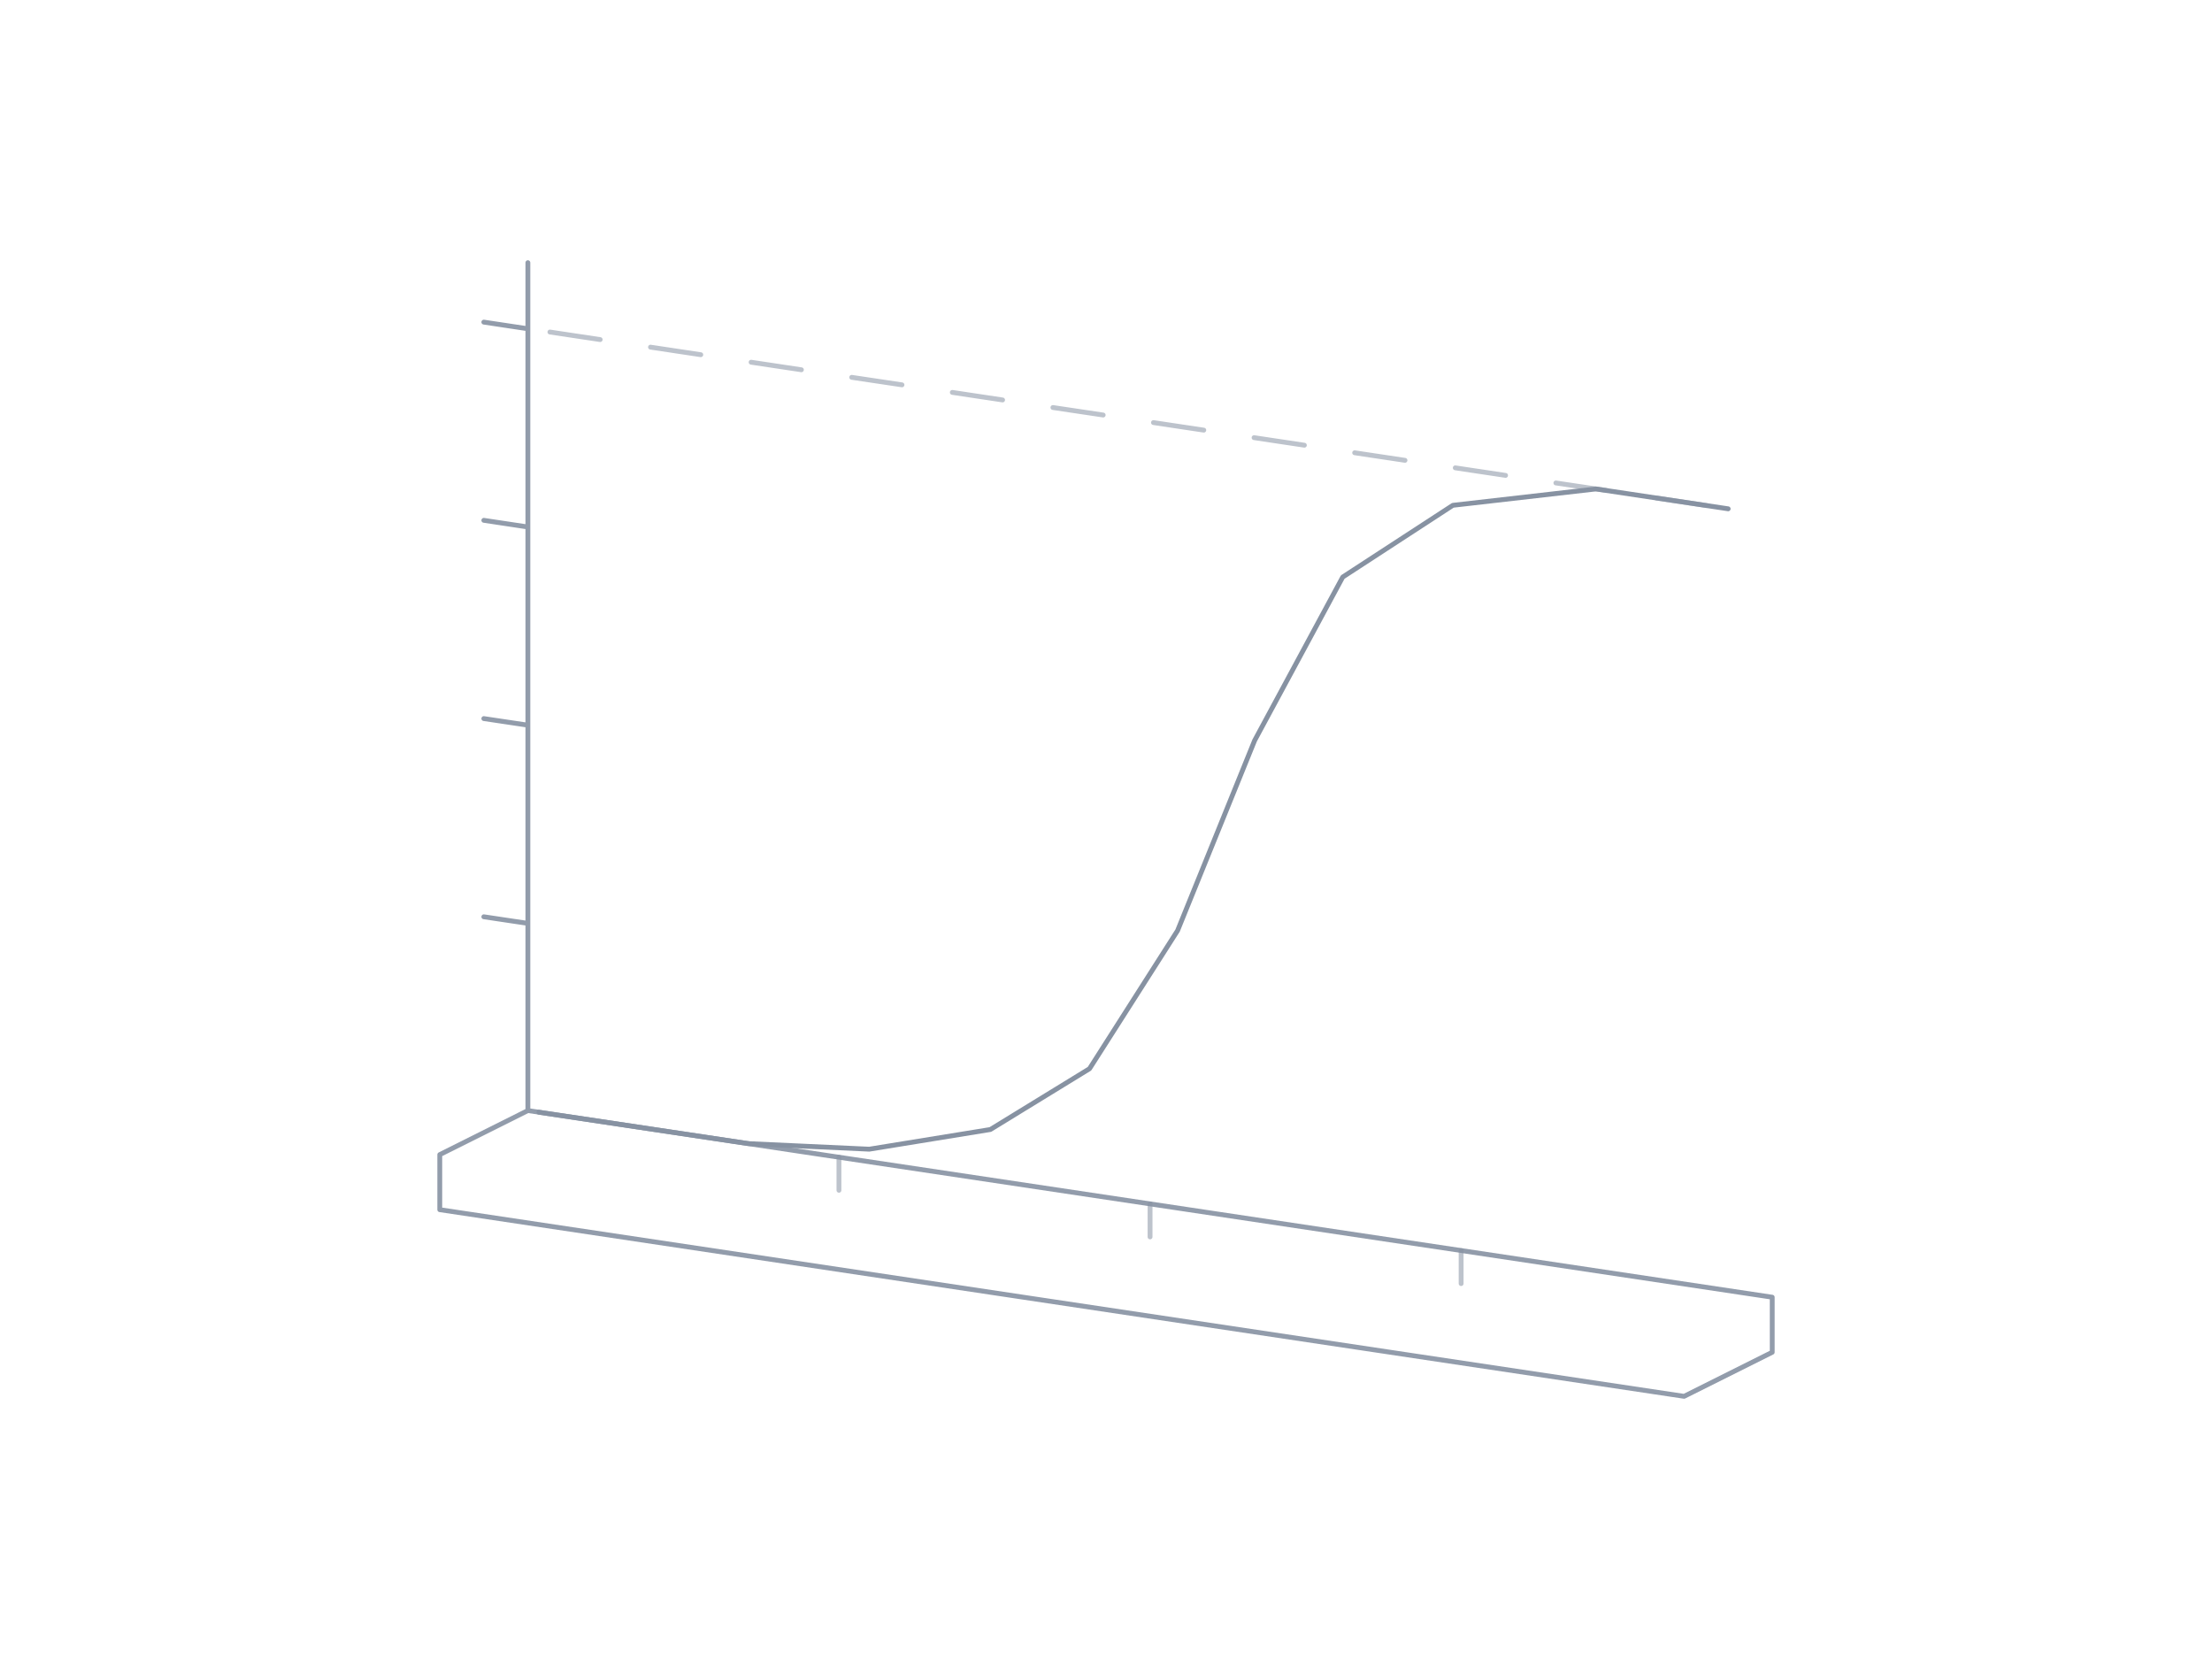
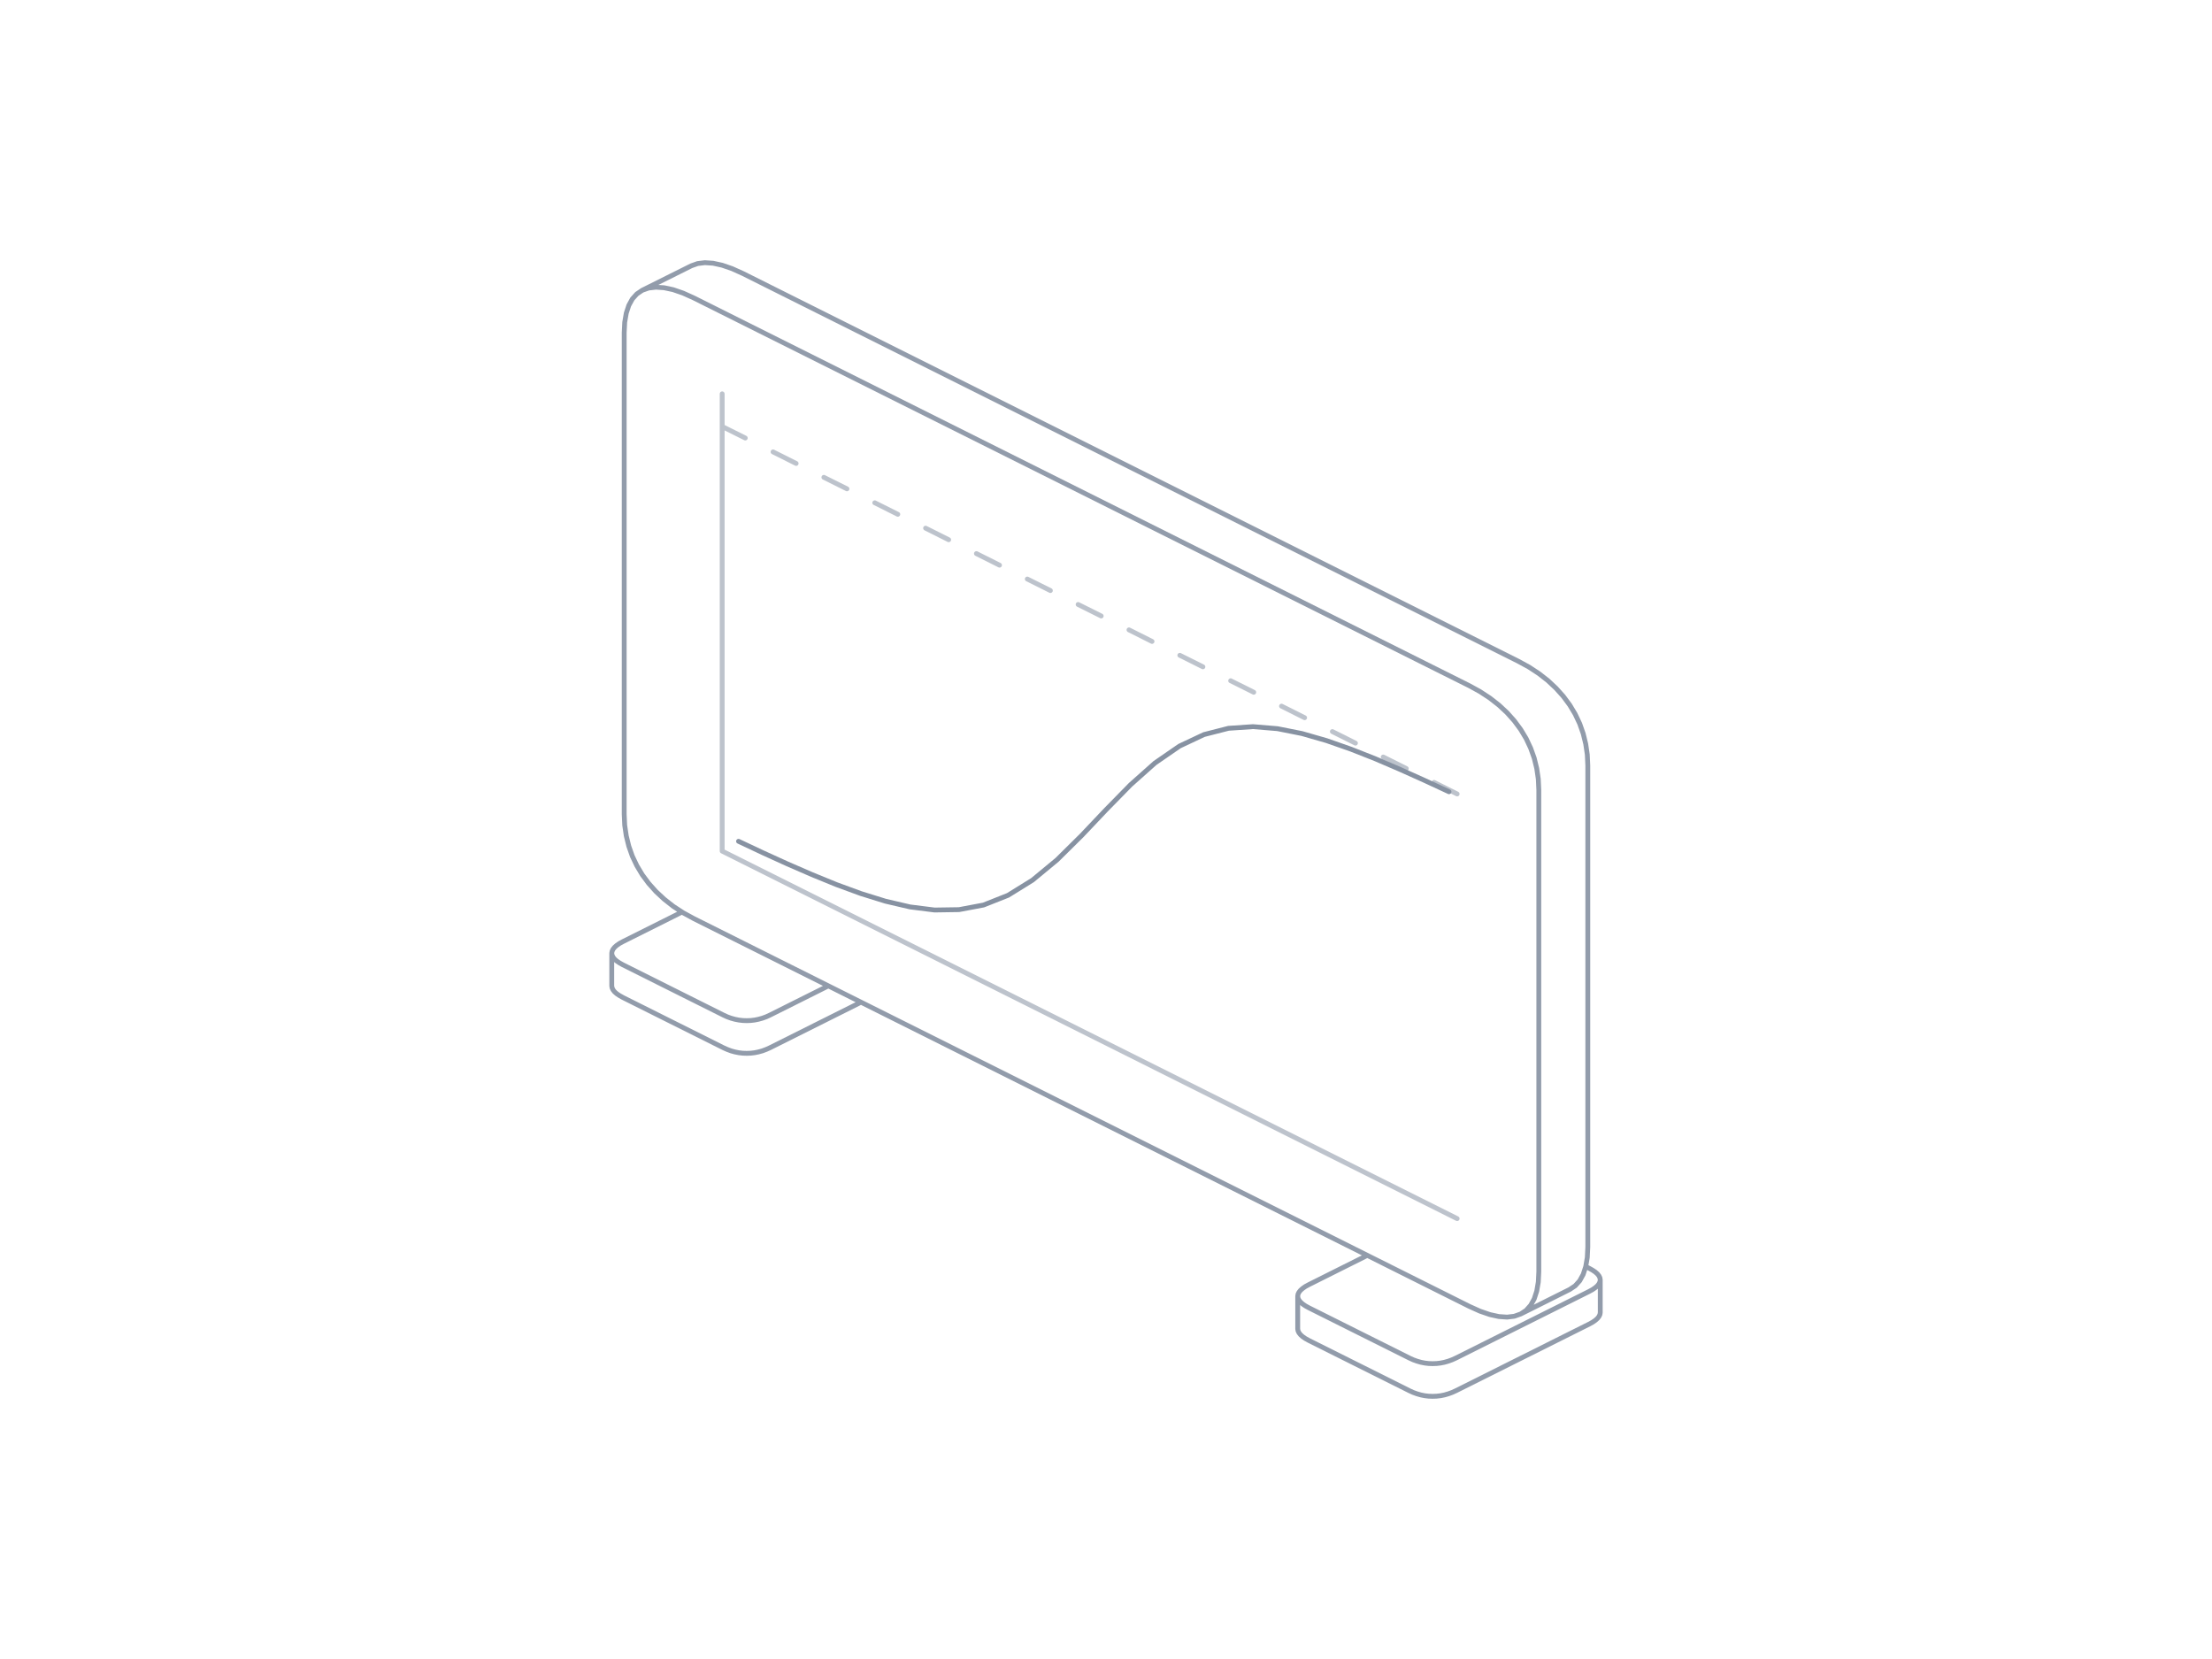
<svg xmlns="http://www.w3.org/2000/svg" viewBox="0 0 480 360" role="img" color="#8792a2" fill="none" stroke="currentColor" stroke-width="1.05" stroke-linecap="round" stroke-linejoin="round">
-   <path vector-effect="non-scaling-stroke" stroke-opacity=".55" d="M182.05,251.12 182.05,258.29 M249.56,261.24 249.56,268.41 M317.06,271.37 317.06,278.54 M119.33,72.05 130.24,73.69 M141.16,75.33 152.07,76.97 M162.99,78.60 173.90,80.24 M184.82,81.88 195.73,83.51 M206.65,85.15 217.56,86.79 M228.48,88.43 239.39,90.06 M250.30,91.70 261.22,93.34 M272.13,94.97 283.05,96.61 M293.96,98.25 304.88,99.89 M315.79,101.52 326.71,103.16 M337.62,104.80 348.54,106.43 M359.45,108.07 370.36,109.71" />
-   <path vector-effect="non-scaling-stroke" stroke-opacity=".9" d="M114.55,240.99 95.43,250.55 95.43,262.50 365.45,303.00 384.57,293.44 384.57,281.49 114.55,240.99 M114.55,57.00 114.55,240.99 384.57,281.49 M104.99,198.94 114.55,200.37 M104.99,155.93 114.55,157.36 M104.99,112.91 114.55,114.35 M104.99,69.90 114.55,71.34" />
-   <path vector-effect="non-scaling-stroke" stroke-opacity="1" d="M116.94,241.35 162.34,248.16 188.63,249.37 214.91,245.10 236.42,231.91 255.53,201.94 272.26,160.67 291.37,125.22 315.27,109.65 346.33,106.10 375.01,110.41" />
+   <path vector-effect="non-scaling-stroke" stroke-opacity=".55" d="M156.71,85.46 156.71,184.69 316.20,264.44 M156.71,92.55 161.72,95.05 M167.75,98.06 172.76,100.57 M178.78,103.58 183.79,106.08 M189.82,109.10 194.82,111.60 M200.85,114.61 205.86,117.12 M211.88,120.13 216.89,122.64 M222.92,125.65 227.93,128.15 M233.95,131.17 238.96,133.67 M244.99,136.68 249.99,139.19 M256.02,142.20 261.03,144.70 M267.05,147.72 272.06,150.22 M278.09,153.23 283.10,155.74 M289.12,158.75 294.13,161.26 M300.16,164.27 305.16,166.77 M311.19,169.78 316.20,172.29" />
+   <path vector-effect="non-scaling-stroke" stroke-opacity=".9" d="M147.64,198.09 135.16,204.33 134.43,204.73 133.82,205.15 133.35,205.57 133.02,205.99 132.82,206.42 132.75,206.84 132.75,213.93 132.82,214.36 133.02,214.79 133.35,215.21 133.82,215.63 134.43,216.04 135.16,216.45 157.00,227.37 157.81,227.73 158.64,228.04 159.47,228.27 160.32,228.44 161.17,228.54 162.03,228.57 162.88,228.54 163.74,228.44 164.58,228.27 165.42,228.04 166.25,227.73 167.06,227.37 186.45,217.67 M179.36,214.13 167.06,220.28 166.25,220.65 165.42,220.95 164.58,221.18 163.74,221.35 162.88,221.45 162.03,221.48 161.17,221.45 160.32,221.35 159.47,221.18 158.64,220.95 157.81,220.65 157.00,220.28 135.16,209.36 134.43,208.95 133.82,208.54 133.35,208.12 133.02,207.70 132.82,207.27 132.75,206.84 M296.31,272.61 284.02,278.76 283.28,279.16 282.68,279.58 282.21,279.99 281.87,280.42 281.67,280.84 281.60,281.27 281.60,288.36 281.67,288.79 281.87,289.21 282.21,289.64 282.68,290.06 283.28,290.47 284.02,290.88 305.85,301.79 306.66,302.16 307.49,302.46 308.33,302.70 309.18,302.87 310.03,302.97 310.88,303.00 311.74,302.97 312.59,302.87 313.44,302.70 314.28,302.46 315.10,302.16 315.92,301.79 344.84,287.33 345.57,286.93 346.18,286.51 346.65,286.09 346.98,285.67 347.18,285.24 347.25,284.82 347.25,277.73 347.18,277.30 346.98,276.87 346.65,276.45 346.18,276.03 345.57,275.62 344.84,275.21 344.42,275.00 M347.25,277.73 347.18,278.15 346.98,278.58 346.65,279.00 346.18,279.42 345.57,279.84 344.84,280.24 315.92,294.70 315.10,295.07 314.28,295.37 313.44,295.61 312.59,295.78 311.74,295.88 310.88,295.91 310.03,295.88 309.18,295.78 308.33,295.61 307.49,295.37 306.66,295.07 305.85,294.70 284.02,283.79 283.28,283.38 282.68,282.97 282.21,282.55 281.87,282.13 281.67,281.70 281.60,281.27 M139.37,62.99 138.19,63.79 137.21,64.88 136.45,66.27 135.90,67.95 135.56,69.93 135.45,72.20 135.45,176.68 135.56,179.07 135.90,181.38 136.45,183.62 137.21,185.78 138.19,187.84 139.37,189.82 140.76,191.69 142.34,193.46 144.11,195.11 146.07,196.65 148.22,198.06 150.55,199.33 318.82,283.47 321.15,284.52 323.30,285.26 325.26,285.69 327.03,285.81 328.61,285.62 329.99,285.13 340.63,279.81 341.81,279.02 342.79,277.93 343.55,276.54 344.10,274.85 344.44,272.87 344.55,270.60 344.55,166.12 344.44,163.74 344.10,161.43 343.55,159.19 342.79,157.03 341.81,154.96 340.63,152.99 339.24,151.11 337.66,149.35 335.89,147.69 333.93,146.16 331.78,144.75 329.45,143.48 161.18,59.34 158.85,58.29 156.70,57.55 154.74,57.12 152.97,57.00 151.39,57.19 150.01,57.68 139.37,62.99 M318.82,283.47 321.15,284.52 323.30,285.26 325.26,285.69 327.03,285.81 328.61,285.62 329.99,285.13 331.18,284.34 332.15,283.25 332.92,281.86 333.47,280.17 333.81,278.19 333.92,275.92 333.92,171.44 333.81,169.06 333.47,166.74 332.92,164.50 332.15,162.35 331.18,160.28 329.99,158.30 328.61,156.43 327.03,154.66 325.26,153.01 323.30,151.48 321.15,150.07 318.82,148.79 150.55,64.65 148.22,63.60 146.07,62.86 144.11,62.44 142.34,62.32 140.76,62.50 139.37,62.99 138.19,63.79 137.21,64.88 136.45,66.27 135.90,67.95 135.56,69.93 135.45,72.20 135.45,176.68 135.56,179.07 135.90,181.38 136.45,183.62 137.21,185.78 138.19,187.84 139.37,189.82 140.76,191.69 142.34,193.46 144.11,195.11 146.07,196.65 148.22,198.06 150.55,199.33 318.82,283.47" />
+   <path vector-effect="non-scaling-stroke" stroke-opacity="1" d="M160.26,182.56 165.57,185.06 170.89,187.48 176.21,189.79 181.52,191.96 186.84,193.91 192.15,195.56 197.47,196.80 202.79,197.47 208.10,197.39 213.42,196.39 218.74,194.28 224.05,190.99 229.37,186.59 234.68,181.34 240.00,175.73 245.32,170.30 250.63,165.57 255.95,161.90 261.26,159.40 266.58,158.04 271.90,157.68 277.21,158.12 282.53,159.18 287.85,160.71 293.16,162.57 298.48,164.67 303.79,166.95 309.11,169.34 314.43,171.81" />
</svg>
